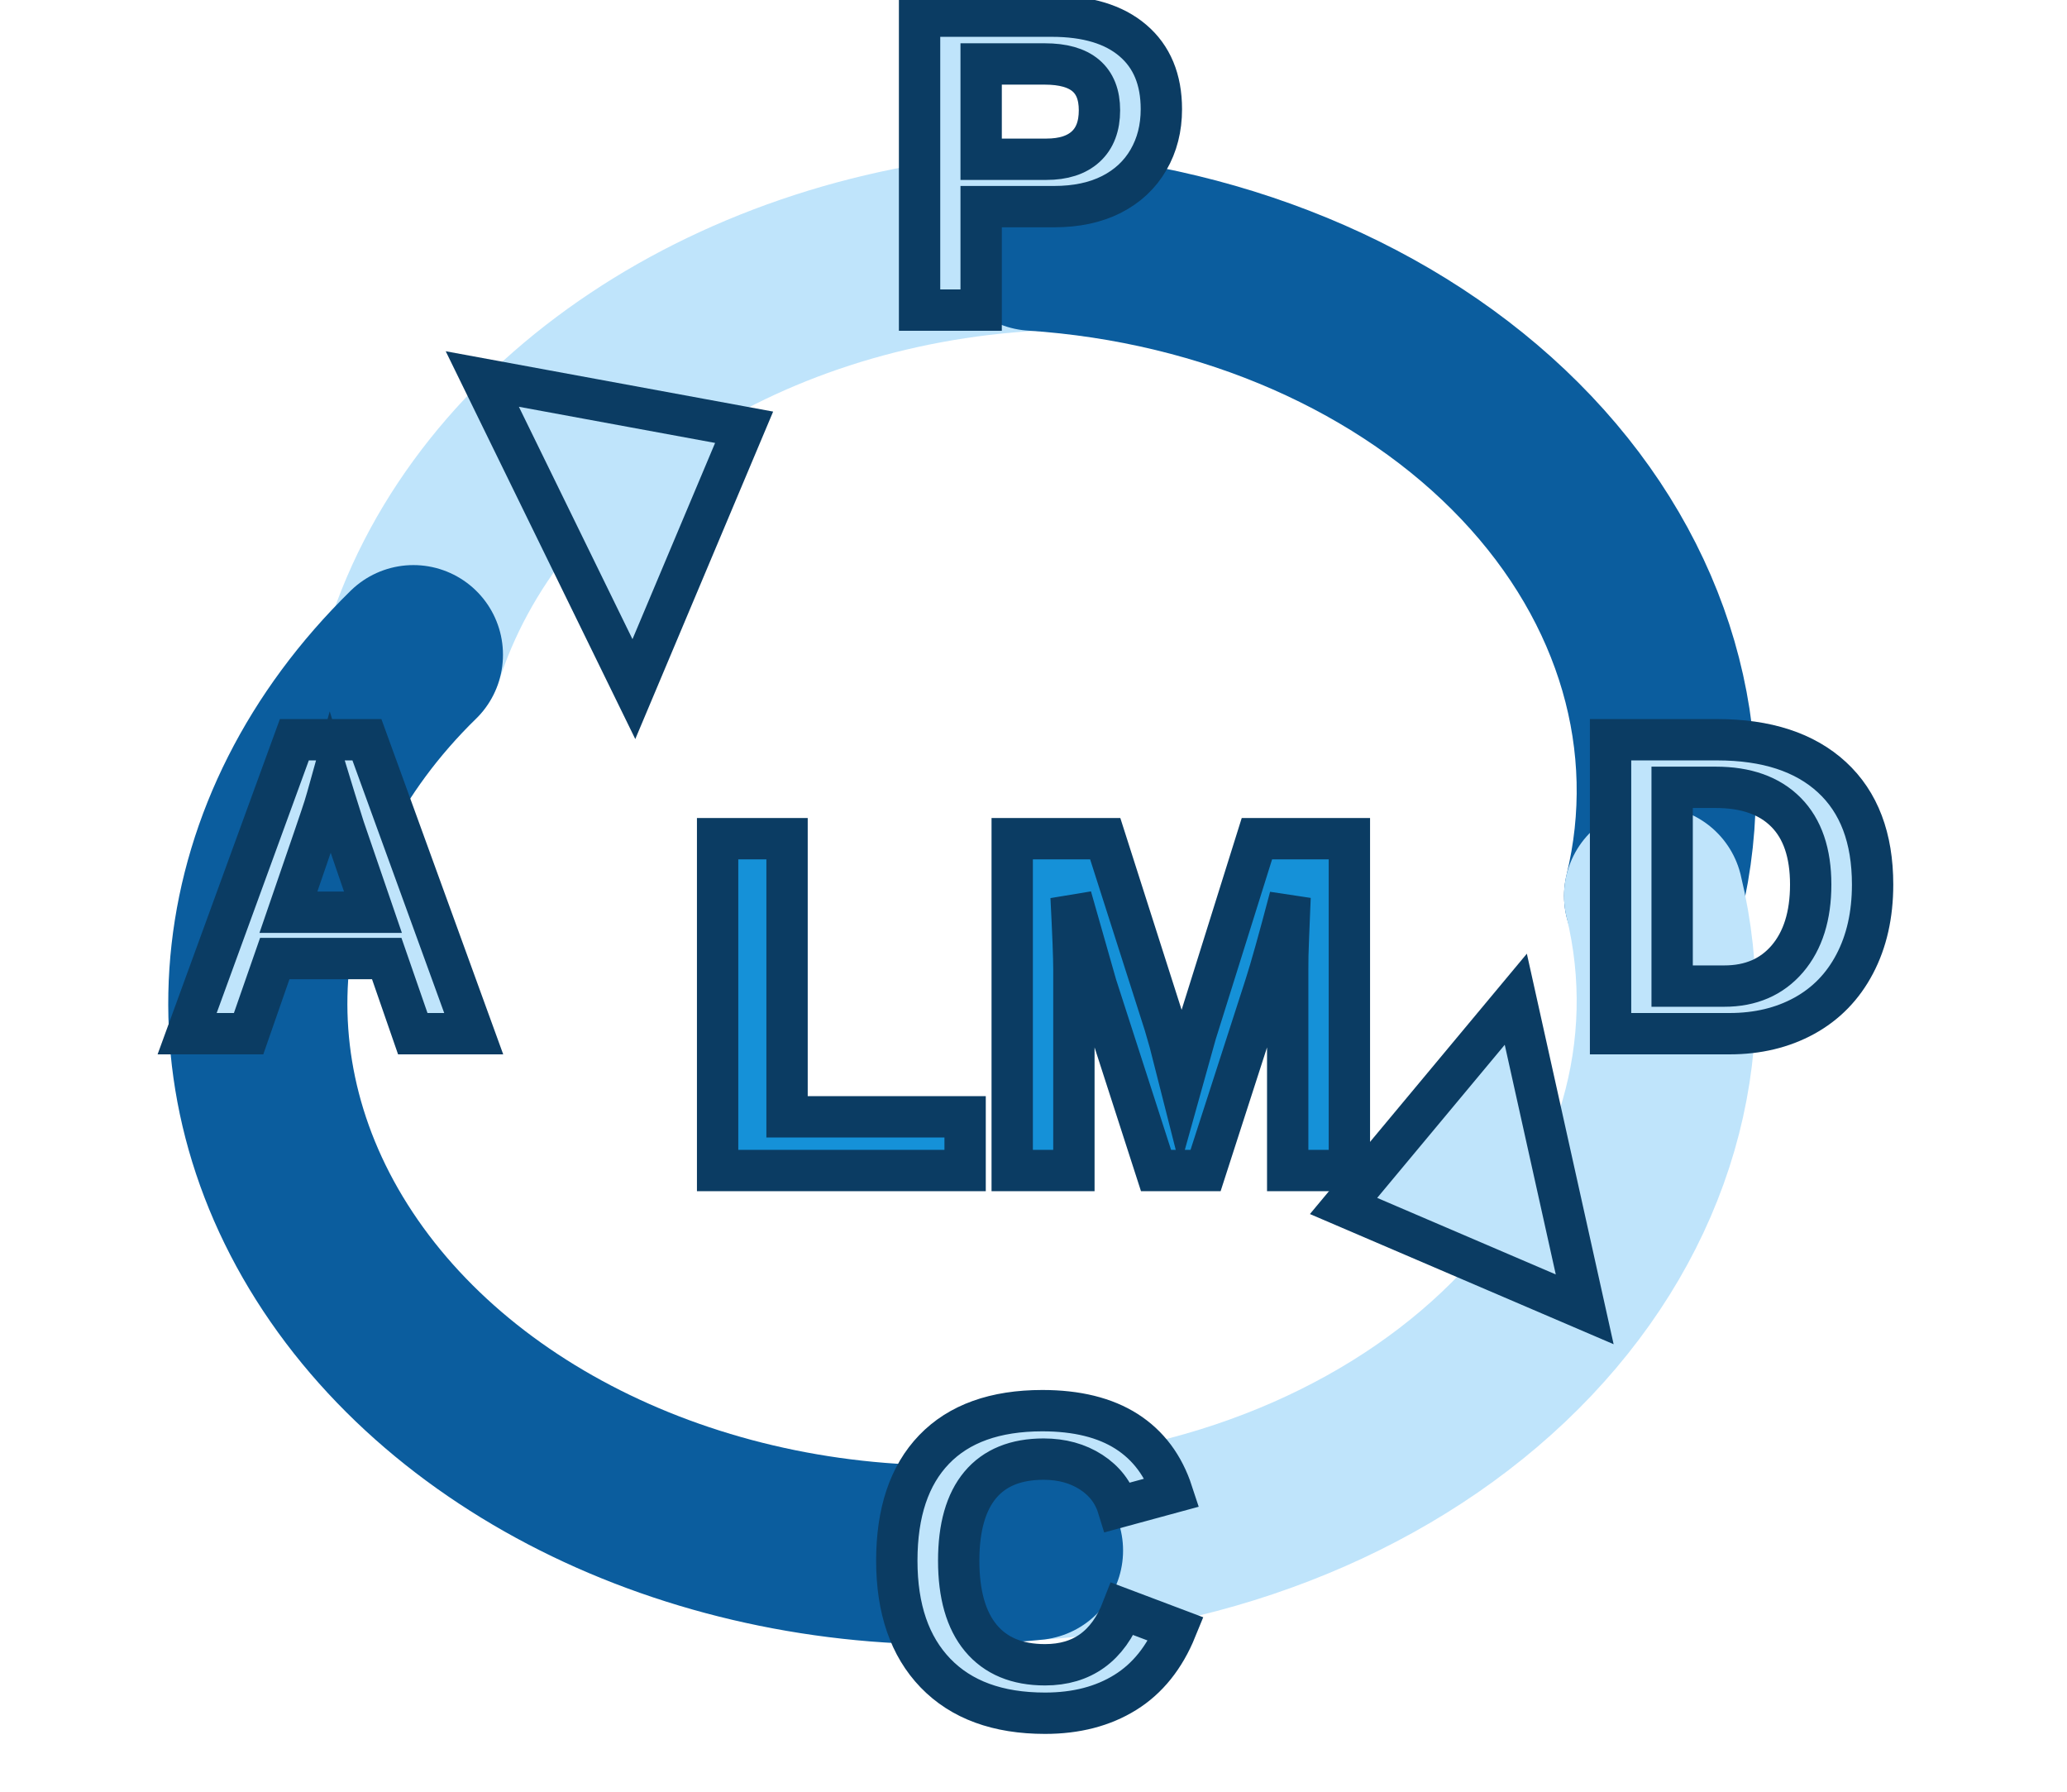
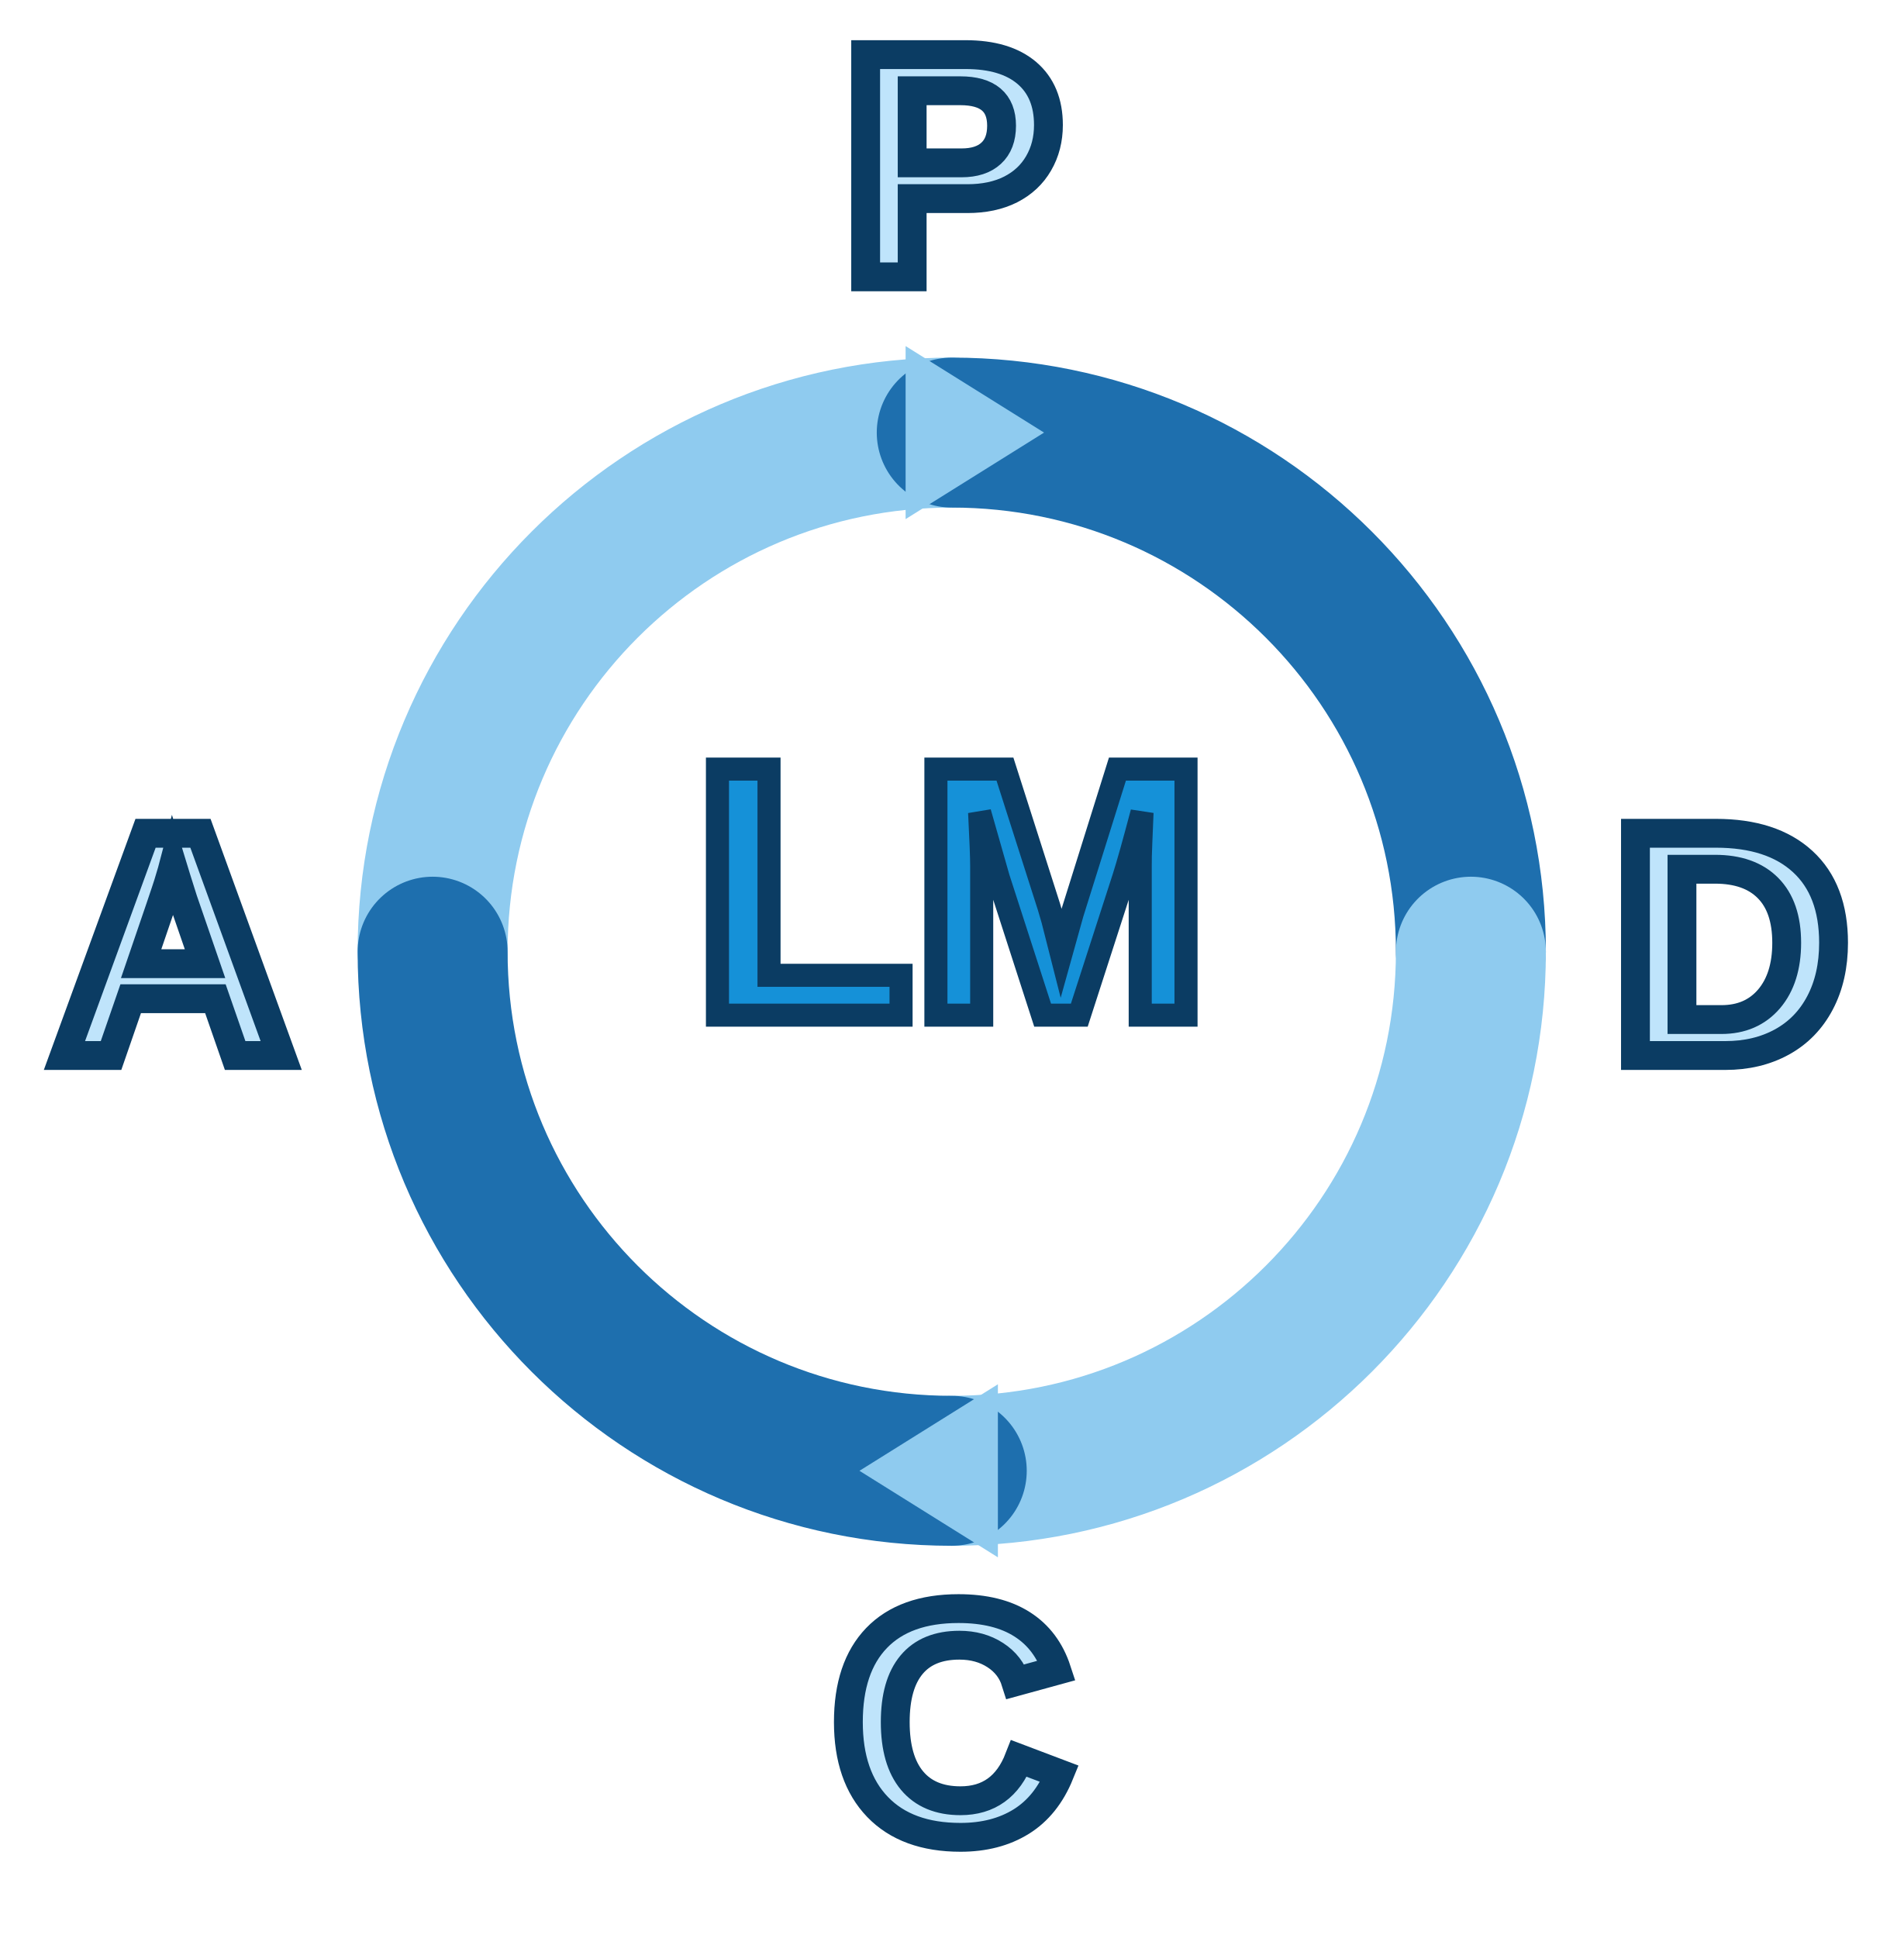
- <svg xmlns="http://www.w3.org/2000/svg" viewBox="0 0 300 260" width="300" height="260">
+ <svg xmlns="http://www.w3.org/2000/svg" viewBox="0 0 330 336" width="330" height="336">
  <defs>
    <style>
-       .letter-out{fill:#bfe4fb;stroke:#0B3C63;stroke-width:6;}
-       .letter-in{fill:#1591D8;stroke:#0B3C63;stroke-width:6;}
-       .arrow{fill:none;stroke-linecap:round;}
-       .arrow-light{stroke:#bfe4fb;}
-       .arrow-dark{stroke:#0B5D9E;}
+       .ring{fill:none;}
+       .arc-light{stroke:#8FCBEF;}
+       .arc-dark{stroke:#1E6FAE;}
+       .arrow-light{fill:#8FCBEF;}
+       .letter{fill:#BFE4FB;stroke:#0B3C63;stroke-width:5;font-family:Arial,Helvetica,sans-serif;font-weight:900;}
+       .center{fill:#1591D8;stroke:#0B3C63;stroke-width:4;font-family:Arial,Helvetica,sans-serif;font-weight:900;}
    </style>
  </defs>
-   <path class="arrow arrow-light" d="M60,95 A100,80 0 0 1 150,35" stroke-width="26" />
-   <polygon class="letter-out" points="70,55 108,62 92,100" />
-   <path class="arrow arrow-dark" d="M150,35 A100,80 0 0 1 240,130" stroke-width="26" />
-   <path class="arrow arrow-light" d="M240,130 A100,80 0 0 1 150,225" stroke-width="26" />
-   <polygon class="letter-out" points="230,190 195,175 220,145" />
-   <path class="arrow arrow-dark" d="M150,225 A100,80 0 0 1 60,95" stroke-width="26" />
-   <text x="150" y="45" text-anchor="middle" font-family="Arial, Helvetica, sans-serif" font-weight="900" font-size="62" class="letter-out">P</text>
-   <text x="252" y="150" text-anchor="middle" font-family="Arial, Helvetica, sans-serif" font-weight="900" font-size="62" class="letter-out">D</text>
-   <text x="150" y="248" text-anchor="middle" font-family="Arial, Helvetica, sans-serif" font-weight="900" font-size="62" class="letter-out">C</text>
-   <text x="48" y="150" text-anchor="middle" font-family="Arial, Helvetica, sans-serif" font-weight="900" font-size="62" class="letter-out">A</text>
-   <text x="150" y="150" text-anchor="middle" dominant-baseline="middle" font-family="Arial, Helvetica, sans-serif" font-weight="900" font-size="70" class="letter-in">LM</text>
+   <path class="ring arc-light" d="M75,165 A90,90 0 0 1 165,75" stroke-width="26" stroke-linecap="round" />
+   <path class="ring arc-dark" d="M165,75 A90,90 0 0 1 255,165" stroke-width="26" stroke-linecap="round" />
+   <path class="ring arc-light" d="M255,165 A90,90 0 0 1 165,255" stroke-width="26" stroke-linecap="round" />
+   <path class="ring arc-dark" d="M165,255 A90,90 0 0 1 75,165" stroke-width="26" stroke-linecap="round" />
+   <polygon class="arrow-light" points="181,75 157,60 157,90" />
+   <polygon class="arrow-light" points="149,255 173,240 173,270" />
+   <text x="165" y="48" text-anchor="middle" class="letter" font-size="56">P</text>
+   <text x="300" y="183" text-anchor="middle" class="letter" font-size="56">D</text>
+   <text x="165" y="318" text-anchor="middle" class="letter" font-size="56">C</text>
+   <text x="30" y="183" text-anchor="middle" class="letter" font-size="56">A</text>
+   <text x="165" y="176" text-anchor="middle" class="center" font-size="62">LM</text>
</svg>
